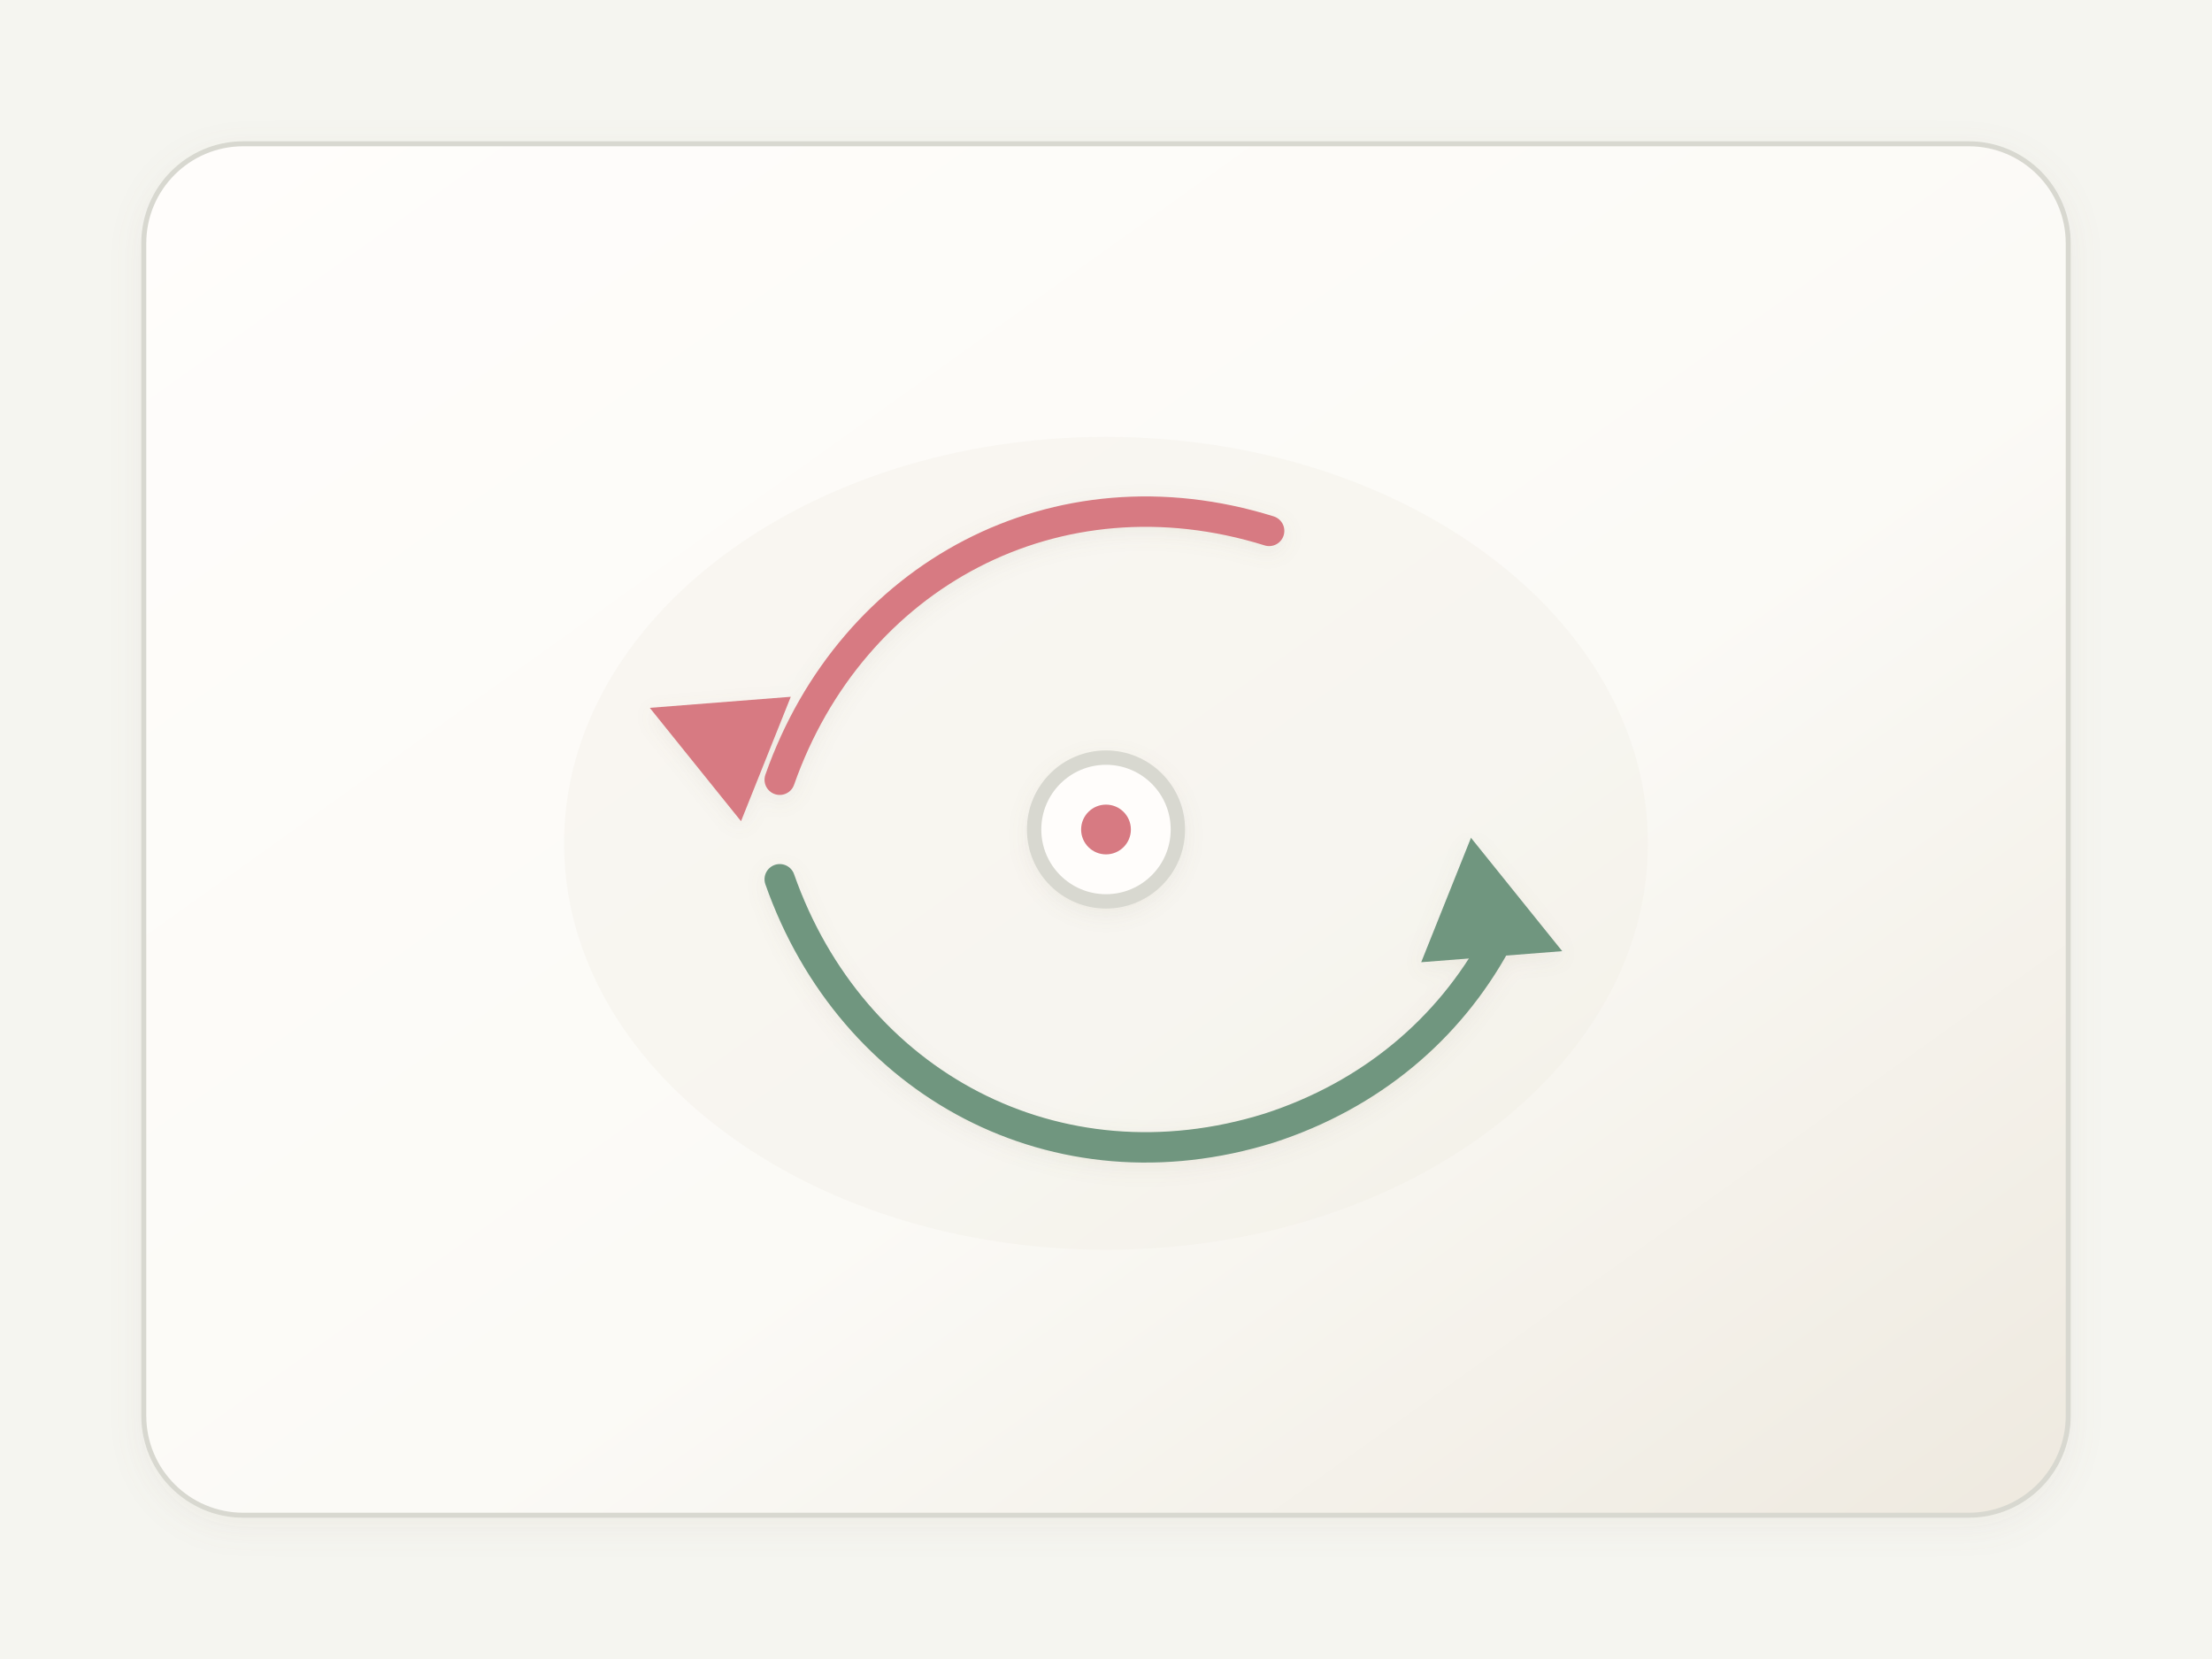
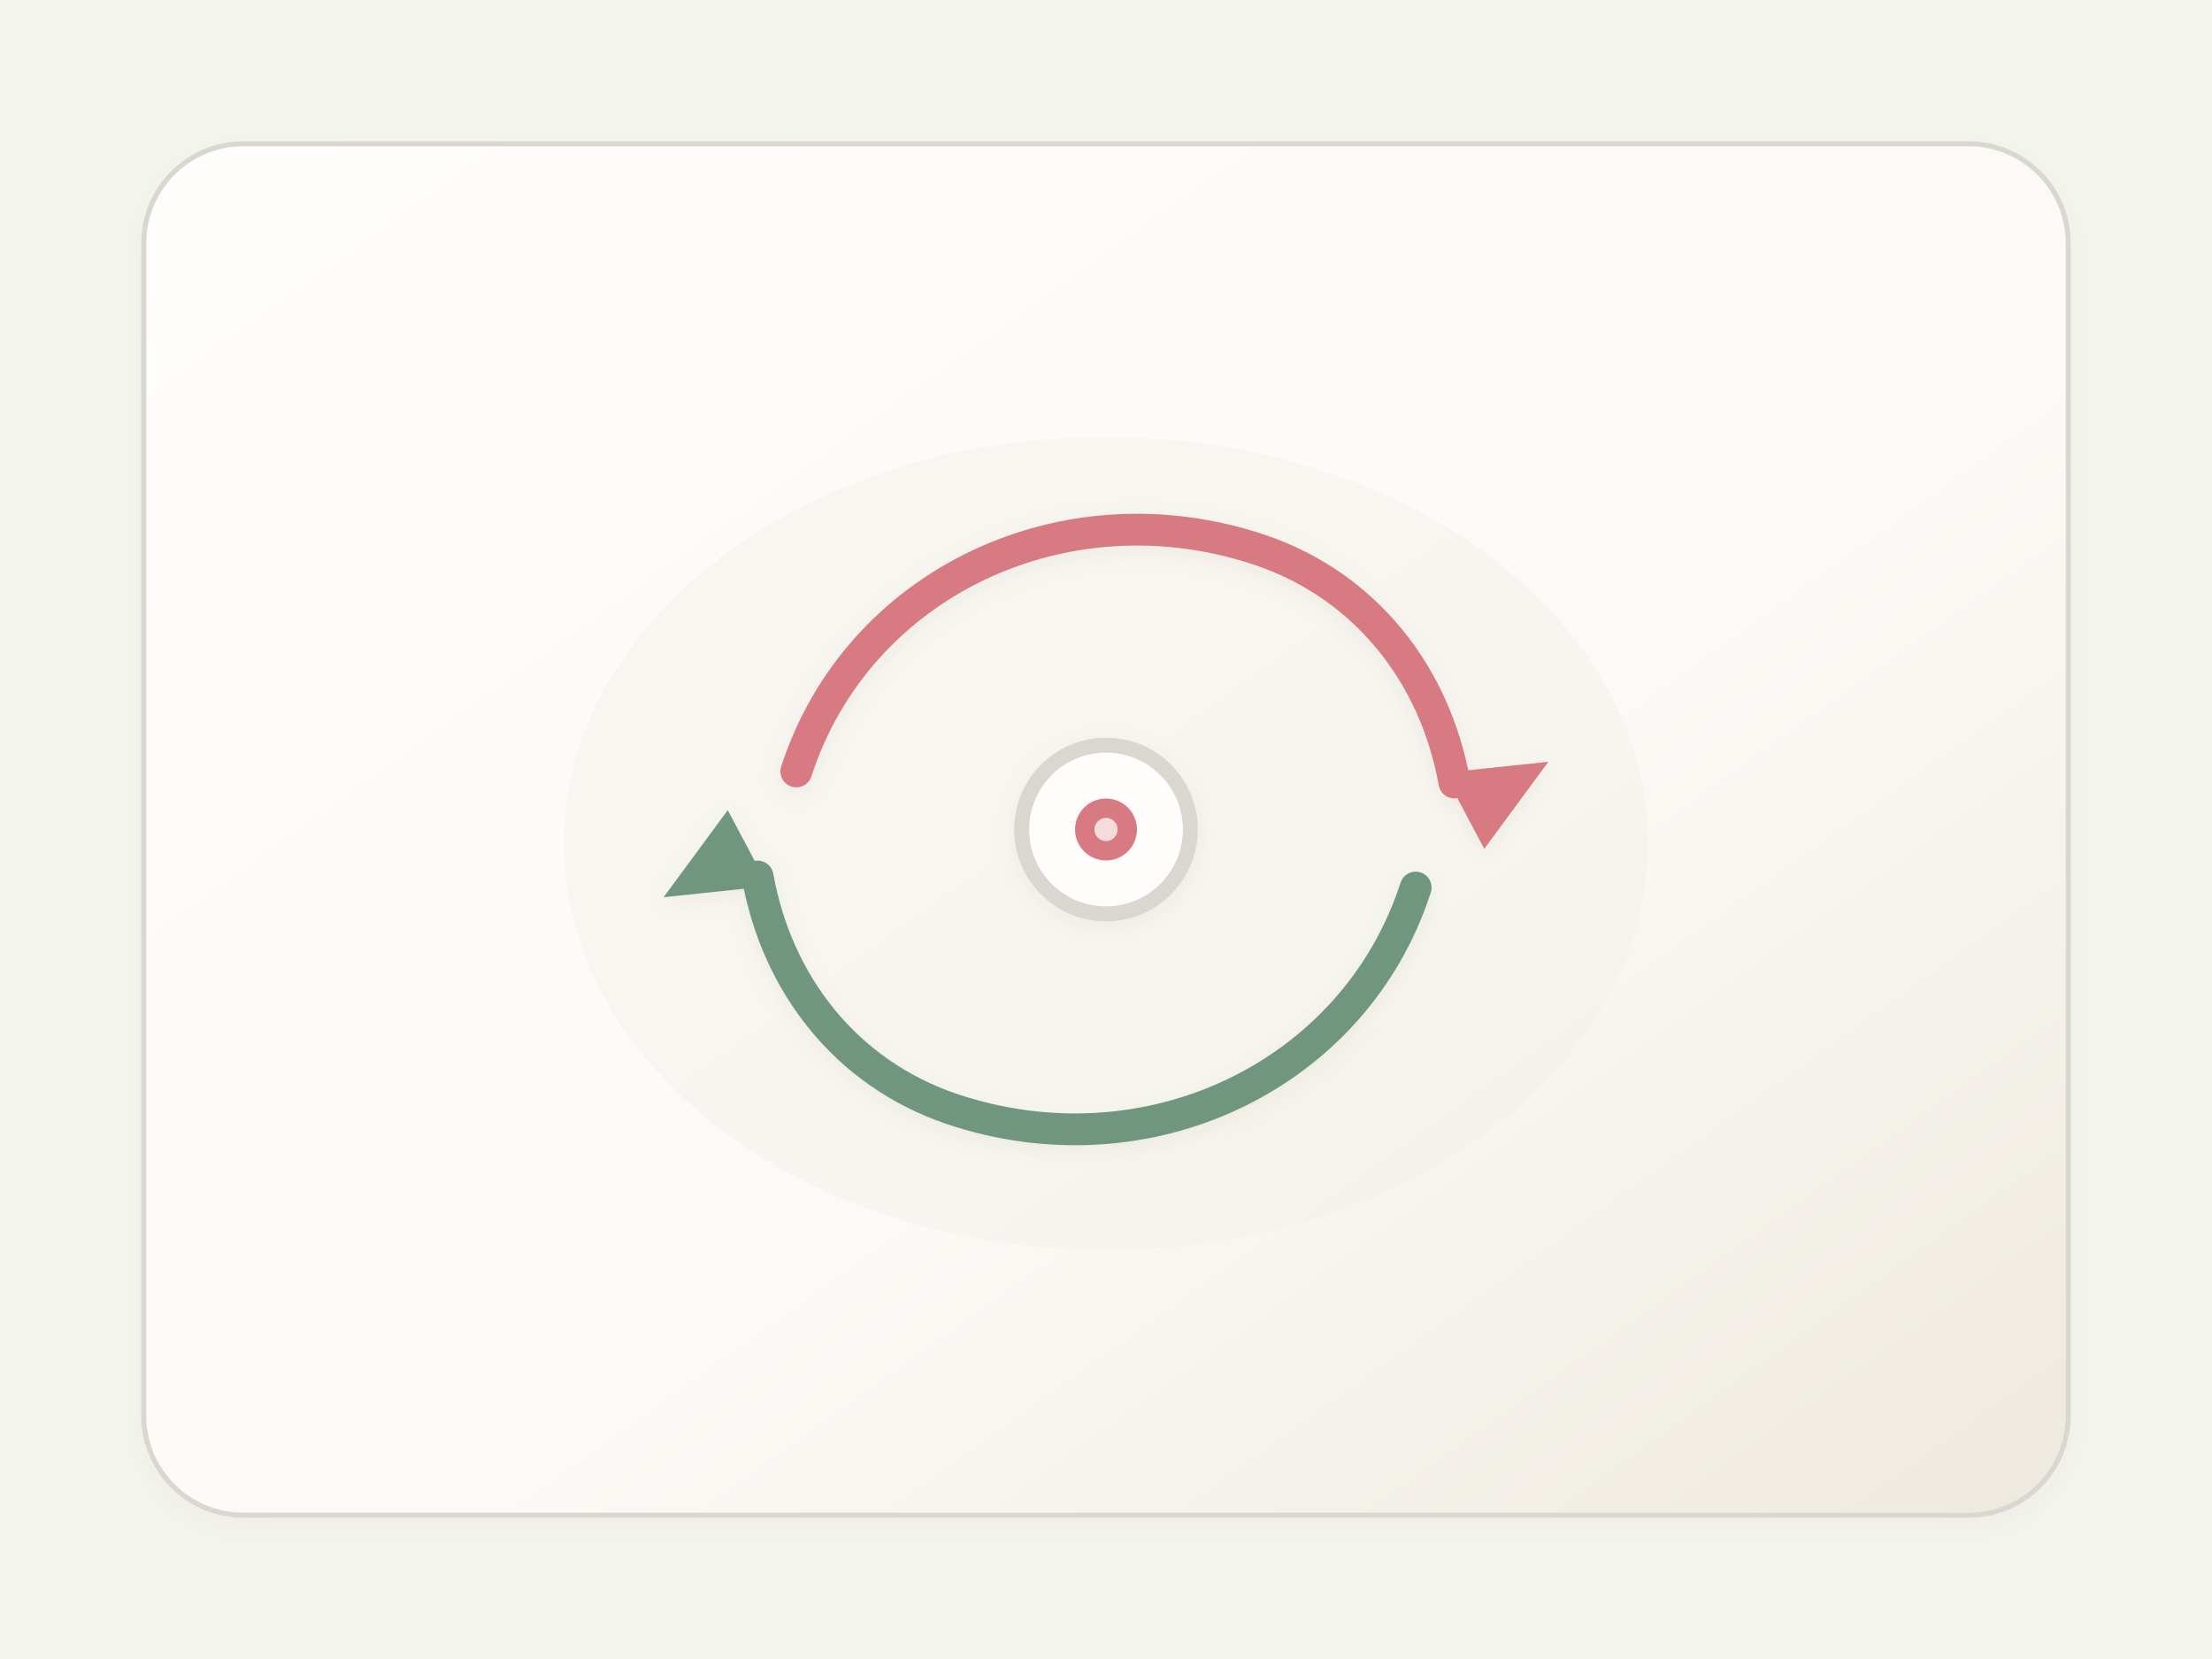
<svg xmlns="http://www.w3.org/2000/svg" data-theme="final_20260604-soft-editorial-v2" width="8000" height="6000" viewBox="0 0 8000 6000" role="img" aria-labelledby="title desc">
  <defs>
    <linearGradient id="paper" x1="0" y1="0" x2="1" y2="1">
      <stop offset="0" stop-color="#fffdfb" />
      <stop offset=".58" stop-color="#fbfaf6" />
      <stop offset="1" stop-color="#eee9df" />
    </linearGradient>
    <linearGradient id="rose" x1="0" y1="0" x2="1" y2="1">
      <stop stop-color="#f1ccd0" />
      <stop offset="1" stop-color="#d77a82" />
    </linearGradient>
    <linearGradient id="sage" x1="0" y1="0" x2="1" y2="1">
      <stop stop-color="#dce9df" />
      <stop offset="1" stop-color="#6f967f" />
    </linearGradient>
    <linearGradient id="gold" x1="0" y1="0" x2="1" y2="1">
      <stop stop-color="#f3e4c2" />
      <stop offset="1" stop-color="#d7a655" />
    </linearGradient>
    <filter id="cardShadow" x="-20%" y="-20%" width="140%" height="150%">
      <feDropShadow dx="0" dy="34" stdDeviation="58" flood-color="#a0917e" flood-opacity=".10" />
    </filter>
    <filter id="softShadow" x="-25%" y="-25%" width="150%" height="150%">
      <feDropShadow dx="0" dy="22" stdDeviation="34" flood-color="#a0917e" flood-opacity=".11" />
    </filter>
    <style>
    .stroke{fill:none;stroke:#6a6258;stroke-width:84;stroke-linecap:round;stroke-linejoin:round;opacity:.48}
    .thin{fill:none;stroke:#6a6258;stroke-width:52;stroke-linecap:round;stroke-linejoin:round;opacity:.32}
    .rose{fill:#d77a82}.rose-soft{fill:#f1ccd0}.sage{fill:#6f967f}.sage-soft{fill:#dce9df}.gold{fill:#d7a655}.gold-soft{fill:#f3e4c2}
    .paper{fill:#fffdfb}.line{stroke:#d8d8d0}.motif{filter:url(#softShadow)}
  </style>
  </defs>
  <rect width="8000" height="6000" fill="#f5f5f0" />
  <rect x="520" y="520" width="6960" height="4960" rx="360" fill="url(#paper)" stroke="#d8d8d0" stroke-width="18" filter="url(#cardShadow)" />
  <ellipse cx="4000" cy="3050" rx="1960" ry="1470" fill="#eee9df" opacity=".28" />
  <g class="motif" transform="translate(4000 3000)">
-     <path d="M-1180 180C-920 920-180 1320 590 1080 960 960 1240 720 1410 410" fill="none" stroke="#6f967f" stroke-width="110" stroke-linecap="round" />
-     <path d="M590 -1080C-180 -1320-920 -920-1180 -180" fill="none" stroke="#d77a82" stroke-width="110" stroke-linecap="round" />
-     <path d="M1320 30L1650 440 1140 480Z" fill="#6f967f" />
-     <path d="M-1320 -30L-1650 -440-1140 -480Z" fill="#d77a82" />
-     <circle r="260" fill="#fffdfb" stroke="#d8d8d0" stroke-width="52" />
-     <circle r="90" fill="#d77a82" />
+     <path d="M-1120 -210C-900 -890-150 -1250 560 -1010C940 -880 1190 -560 1260 -170" fill="none" stroke="#d77a82" stroke-width="115" stroke-linecap="round" />
+     <path d="M1120 210C900 890 150 1250-560 1010C-940 880-1190 560-1260 170" fill="none" stroke="#6f967f" stroke-width="115" stroke-linecap="round" />
+     <path d="M1222 -205L1600 -245 1368 70Z" fill="#d77a82" />
+     <path d="M-1222 205L-1600 245-1368 -70Z" fill="#6f967f" />
+     <circle r="305" fill="#fffdfb" stroke="#d8d8d0" stroke-width="54" />
+     <circle r="112" fill="#d77a82" />
+     <circle r="42" fill="#fffdfb" opacity=".74" />
  </g>
</svg>
